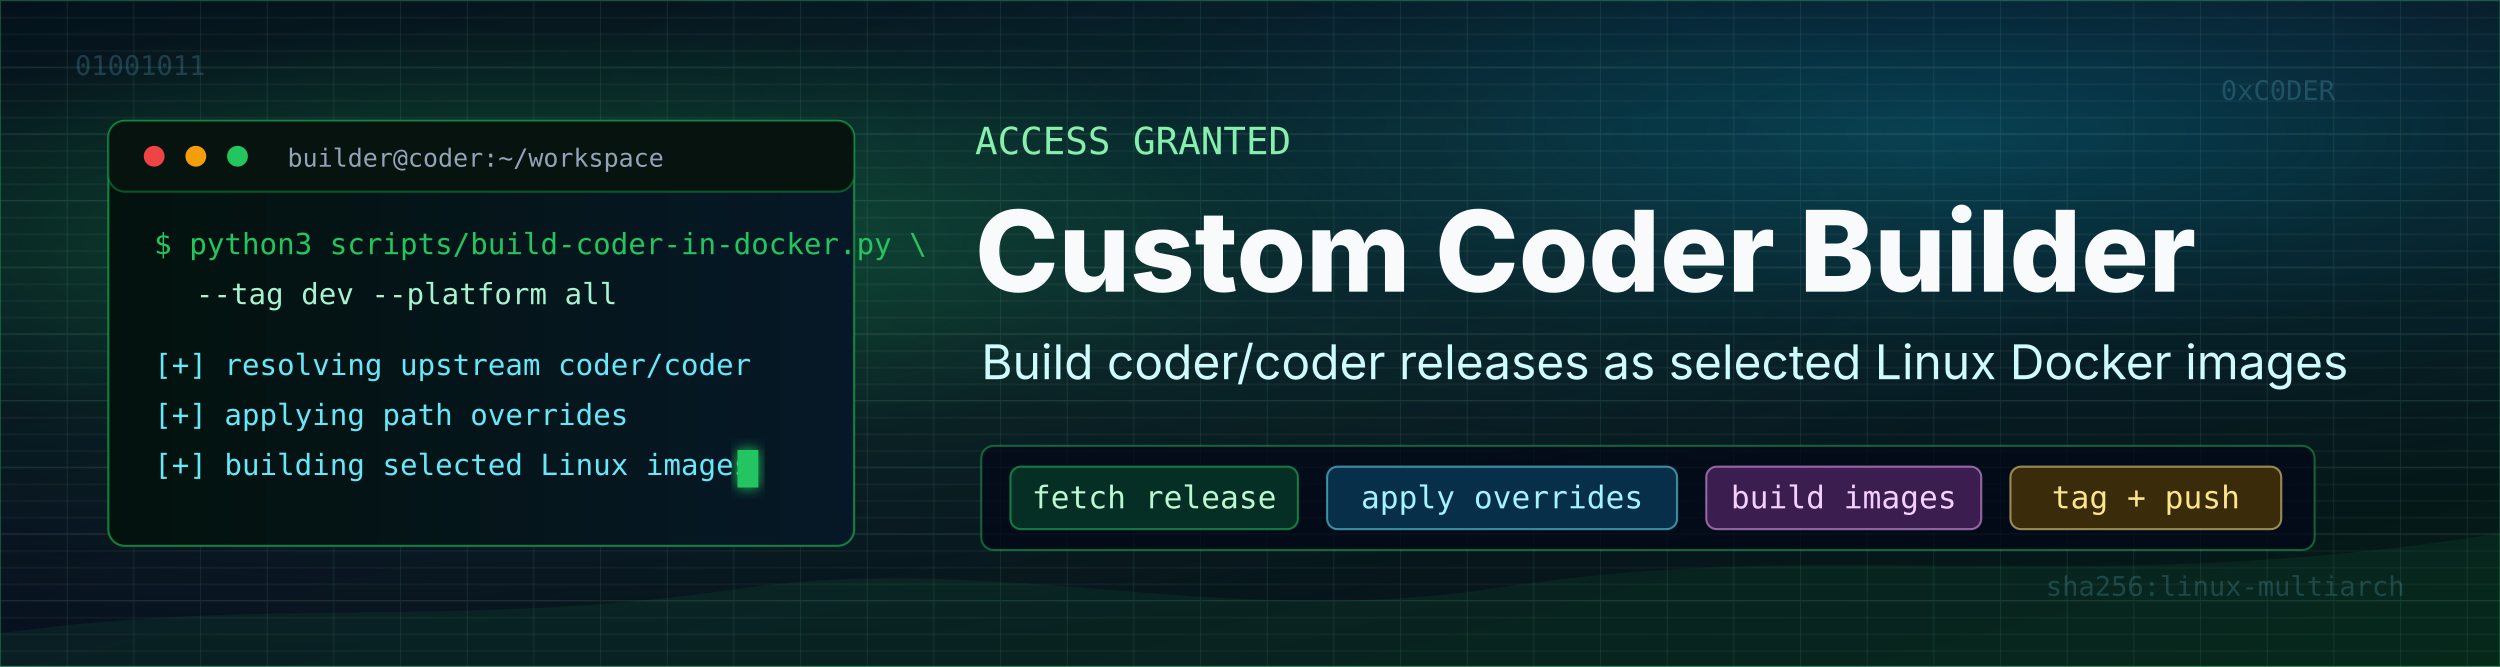
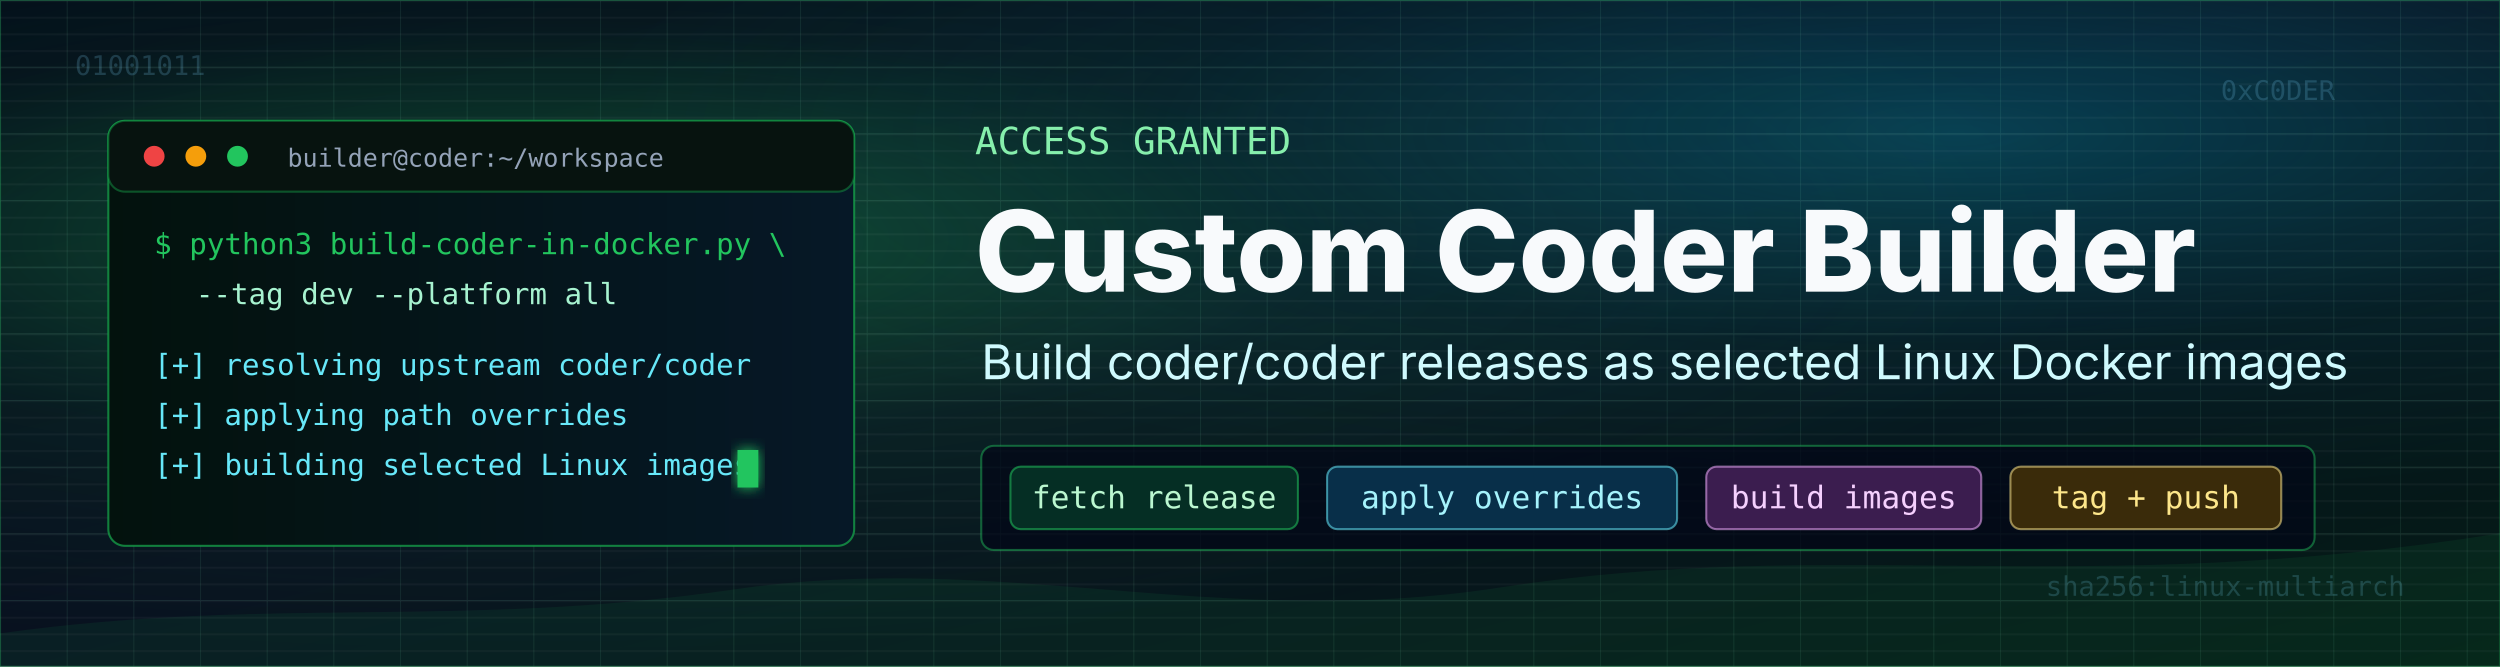
<svg xmlns="http://www.w3.org/2000/svg" width="1200" height="320" viewBox="0 0 1200 320" role="img" aria-labelledby="title desc">
  <defs>
    <linearGradient id="background" x1="0" x2="1" y1="0" y2="1">
      <stop offset="0" stop-color="#020617" />
      <stop offset="0.48" stop-color="#08111f" />
      <stop offset="1" stop-color="#041b16" />
    </linearGradient>
    <radialGradient id="glow-green" cx="0.22" cy="0.36" r="0.62">
      <stop offset="0" stop-color="#22c55e" stop-opacity="0.36" />
      <stop offset="0.52" stop-color="#22c55e" stop-opacity="0.08" />
      <stop offset="1" stop-color="#22c55e" stop-opacity="0" />
    </radialGradient>
    <radialGradient id="glow-cyan" cx="0.78" cy="0.2" r="0.55">
      <stop offset="0" stop-color="#06b6d4" stop-opacity="0.28" />
      <stop offset="0.58" stop-color="#06b6d4" stop-opacity="0.06" />
      <stop offset="1" stop-color="#06b6d4" stop-opacity="0" />
    </radialGradient>
    <pattern id="grid" width="32" height="32" patternUnits="userSpaceOnUse">
      <path d="M32 0H0V32" fill="none" stroke="#8fffd3" stroke-opacity="0.08" stroke-width="1" />
    </pattern>
    <pattern id="scanlines" width="1200" height="8" patternUnits="userSpaceOnUse">
      <path d="M0 0H1200V1H0z" fill="#ffffff" fill-opacity="0.035" />
    </pattern>
    <filter id="soft-glow" x="-30%" y="-30%" width="160%" height="160%">
      <feGaussianBlur in="SourceGraphic" stdDeviation="3" result="blur" />
      <feMerge>
        <feMergeNode in="blur" />
        <feMergeNode in="SourceGraphic" />
      </feMerge>
    </filter>
    <linearGradient id="terminal" x1="0" x2="1">
      <stop offset="0" stop-color="#03120d" />
      <stop offset="1" stop-color="#061827" />
    </linearGradient>
  </defs>
  <rect width="1200" height="320" fill="url(#background)" />
  <rect width="1200" height="320" fill="url(#glow-green)" />
  <rect width="1200" height="320" fill="url(#glow-cyan)" />
  <rect width="1200" height="320" fill="url(#grid)" />
  <rect width="1200" height="320" fill="url(#scanlines)" />
  <g opacity="0.2" font-family="Menlo, Consolas, monospace" font-size="13" fill="#7dd3fc">
    <text x="36" y="36">01001011</text>
    <text x="1066" y="48">0xC0DER</text>
    <text x="982" y="286">sha256:linux-multiarch</text>
  </g>
  <g transform="translate(52 58)">
    <rect x="0" y="0" width="358" height="204" rx="8" fill="url(#terminal)" stroke="#16a34a" stroke-opacity="0.75" />
    <rect x="0" y="0" width="358" height="34" rx="8" fill="#07130f" stroke="#16a34a" stroke-opacity="0.45" />
    <circle cx="22" cy="17" r="5" fill="#ef4444" />
    <circle cx="42" cy="17" r="5" fill="#f59e0b" />
    <circle cx="62" cy="17" r="5" fill="#22c55e" />
    <text x="86" y="22" fill="#94a3b8" font-family="Menlo, Consolas, monospace" font-size="12">builder@coder:~/workspace</text>
    <g font-family="Menlo, Consolas, monospace" font-size="14">
-       <text x="22" y="64" fill="#22c55e">$ python3 scripts/build-coder-in-docker.py \</text>
+       <text x="22" y="64" fill="#22c55e">$ python3 build-coder-in-docker.py \</text>
      <text x="42" y="88" fill="#a7f3d0">--tag dev --platform all</text>
      <text x="22" y="122" fill="#67e8f9">[+] resolving upstream coder/coder</text>
      <text x="22" y="146" fill="#67e8f9">[+] applying path overrides</text>
      <text x="22" y="170" fill="#67e8f9">[+] building selected Linux images</text>
    </g>
    <rect x="302" y="158" width="10" height="18" fill="#22c55e" filter="url(#soft-glow)">
      <animate attributeName="opacity" values="1;0.25;1" dur="1.1s" repeatCount="indefinite" />
    </rect>
  </g>
  <g transform="translate(468 74)">
    <text x="0" y="0" fill="#86efac" font-family="Menlo, Consolas, monospace" font-size="18">ACCESS GRANTED</text>
    <text x="0" y="66" fill="#f8fafc" font-family="Inter, Arial, sans-serif" font-size="54" font-weight="800">Custom Coder Builder</text>
    <text x="3" y="108" fill="#cffafe" font-family="Inter, Arial, sans-serif" font-size="23">Build coder/coder releases as selected Linux Docker images</text>
    <g transform="translate(3 164)" font-family="Menlo, Consolas, monospace" font-size="15" text-anchor="middle">
      <rect x="0" y="-24" width="640" height="50" rx="6" fill="#020617" fill-opacity="0.72" stroke="#22c55e" stroke-opacity="0.45" />
      <rect x="14" y="-14" width="138" height="30" rx="5" fill="#052e24" stroke="#22c55e" stroke-opacity="0.55" />
      <rect x="166" y="-14" width="168" height="30" rx="5" fill="#082f49" stroke="#67e8f9" stroke-opacity="0.55" />
      <rect x="348" y="-14" width="132" height="30" rx="5" fill="#3b1d4f" stroke="#f0abfc" stroke-opacity="0.55" />
      <rect x="494" y="-14" width="130" height="30" rx="5" fill="#3a2b0a" stroke="#fde68a" stroke-opacity="0.55" />
      <text x="83" y="6" fill="#bbf7d0">fetch release</text>
      <text x="250" y="6" fill="#a5f3fc">apply overrides</text>
      <text x="414" y="6" fill="#f5d0fe">build images</text>
      <text x="559" y="6" fill="#fde68a">tag + push</text>
    </g>
  </g>
  <path d="M0 304C130 286 220 302 352 283C480 264 585 303 720 282C882 257 1000 288 1200 256V320H0z" fill="#22c55e" fill-opacity="0.08" />
  <rect x="0" y="0" width="1200" height="320" fill="none" stroke="#22c55e" stroke-opacity="0.25" />
</svg>
